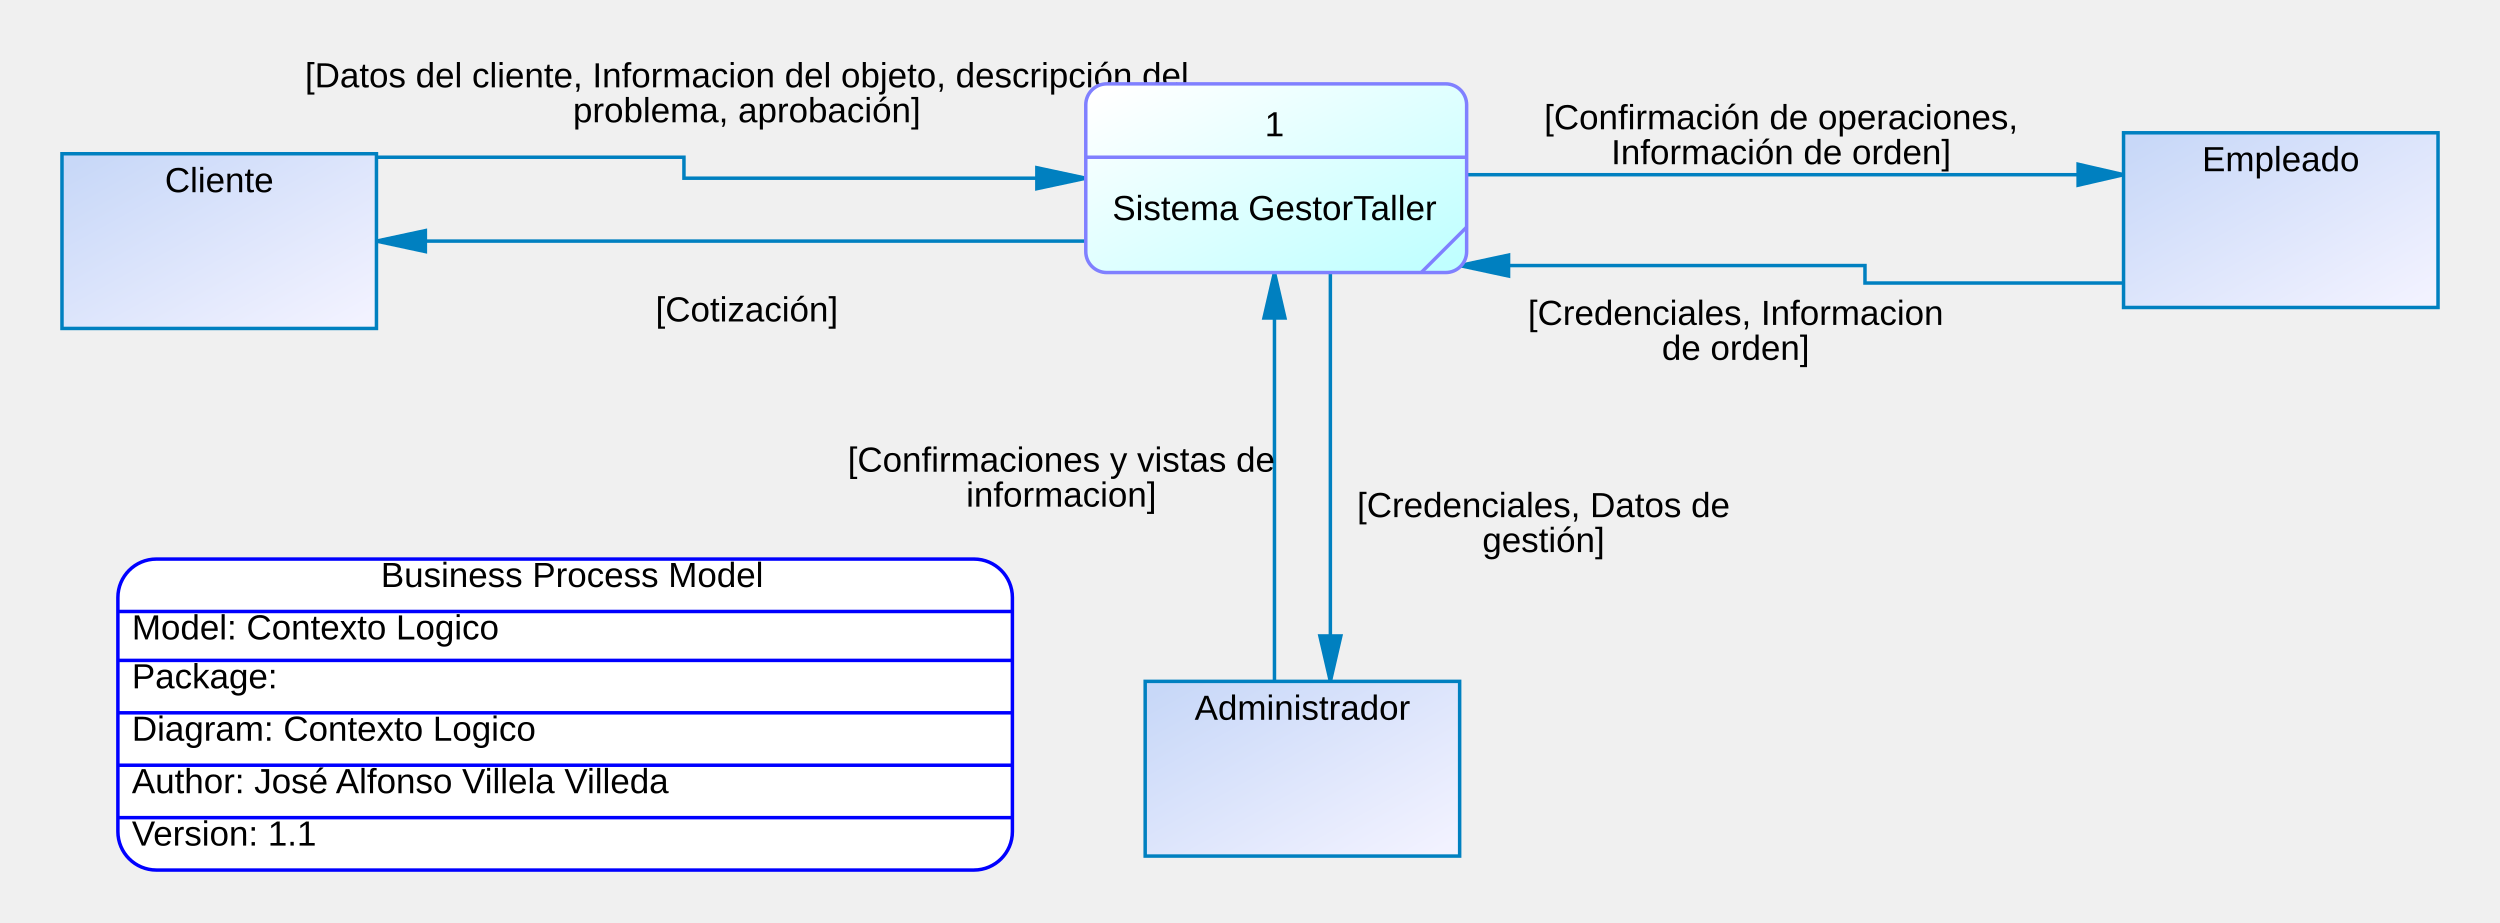
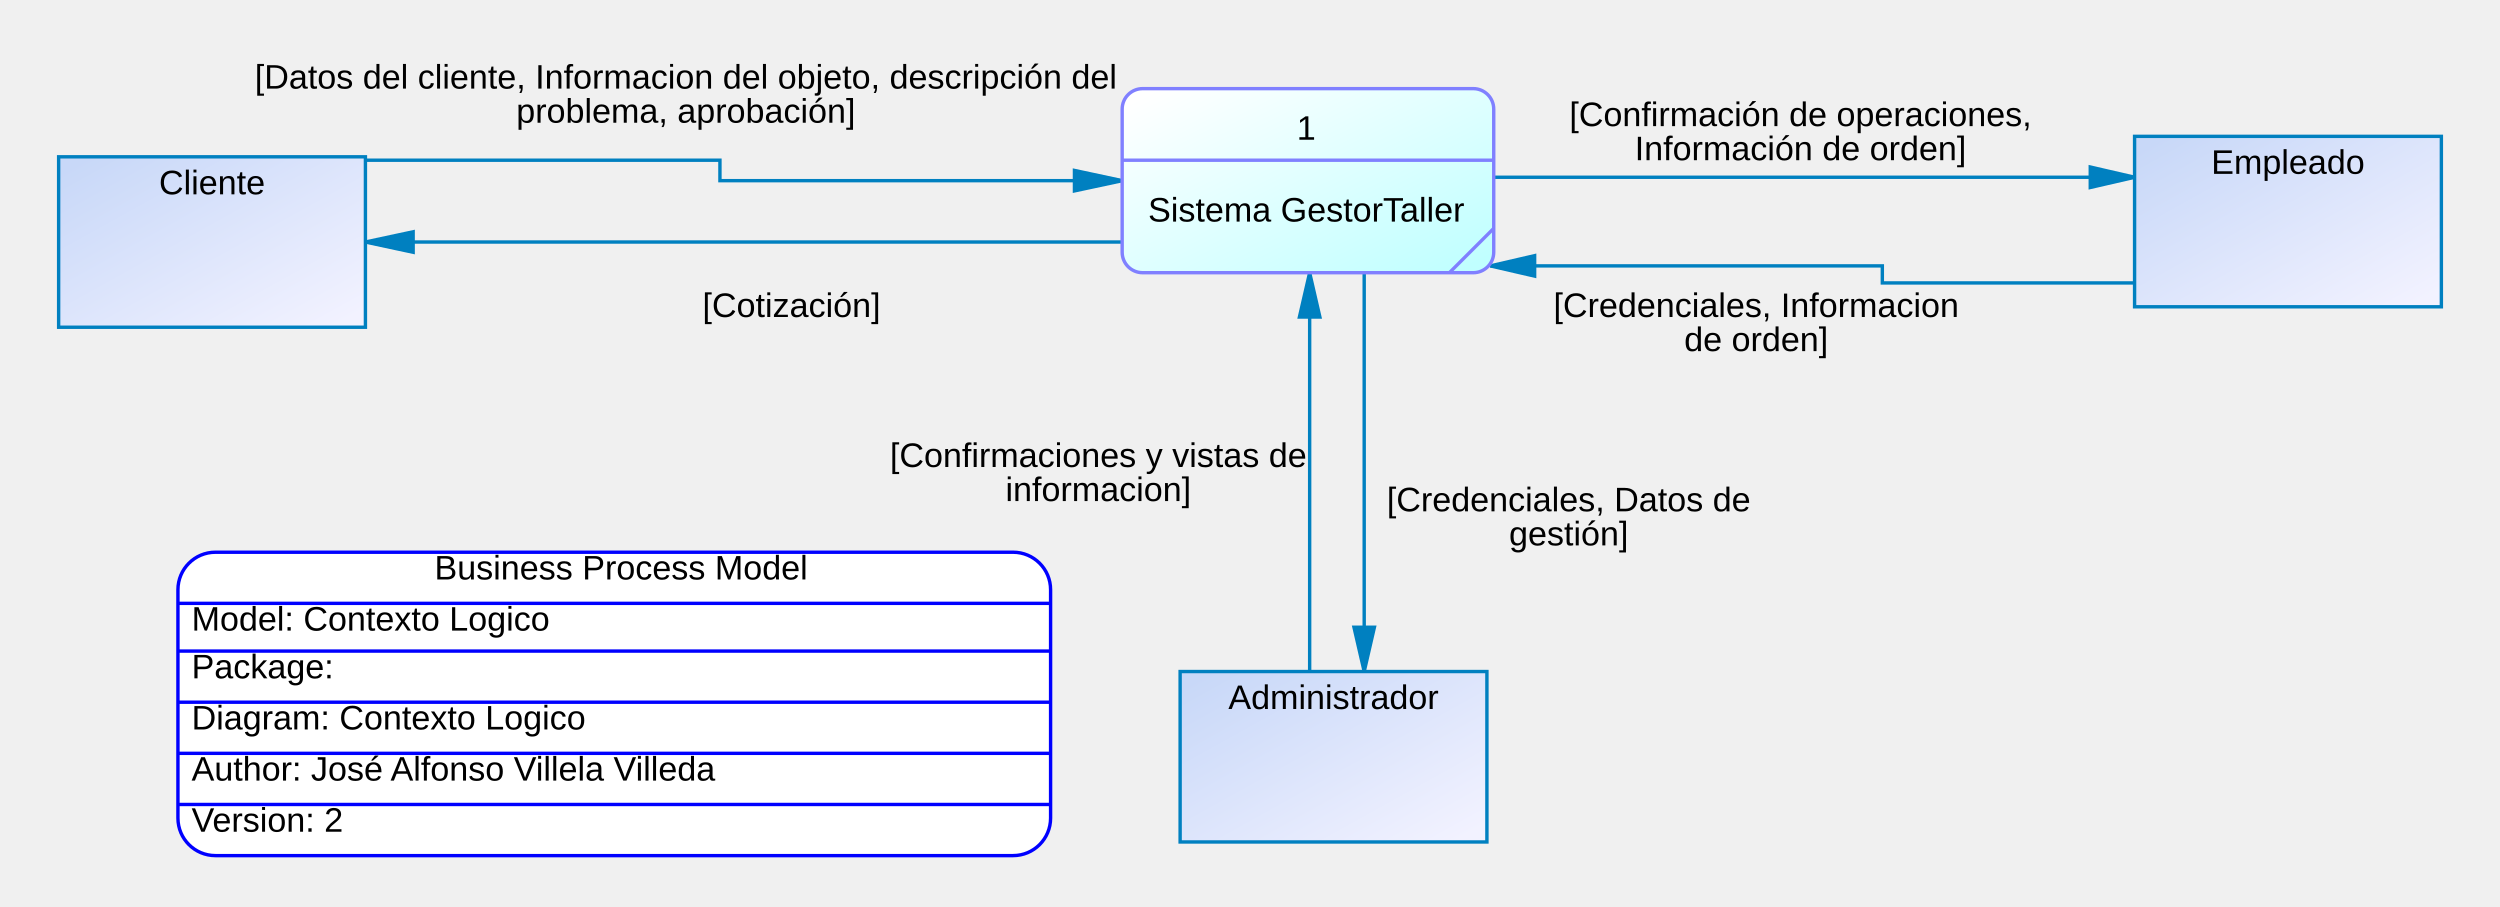
- <svg xmlns="http://www.w3.org/2000/svg" xmlns:xlink="http://www.w3.org/1999/xlink" width="187mm" height="69mm" version="1.1" viewBox="0 0 710 264">
-   <rect x="31" y="160" rx="11" ry="11" fill="#ffffff" width="256" height="89" stroke="#0000ff" stroke-width="1" />
-   <text x="161" y="168" fill="#000000" font-size="10" font-family="'Arial Unicode MS','Arial'" text-anchor="middle">Business Process Model</text>
-   <text x="35" y="183" fill="#000000" font-size="10" font-family="'Arial Unicode MS','Arial'" text-anchor="start">Model: Contexto Logico</text>
-   <text x="35" y="197" fill="#000000" font-size="10" font-family="'Arial Unicode MS','Arial'" text-anchor="start">Package: </text>
-   <text x="35" y="212" fill="#000000" font-size="10" font-family="'Arial Unicode MS','Arial'" text-anchor="start">Diagram: Contexto Logico</text>
-   <text x="35" y="227" fill="#000000" font-size="10" font-family="'Arial Unicode MS','Arial'" text-anchor="start">Author: José Alfonso Villela Villeda</text>
-   <text x="35" y="242" fill="#000000" font-size="10" font-family="'Arial Unicode MS','Arial'" text-anchor="start">Version: 1.1</text>
-   <line x1="31" x2="287" y1="234" y2="234" stroke="#0000ff" stroke-width="1" />
-   <line x1="31" x2="287" y1="219" y2="219" stroke="#0000ff" stroke-width="1" />
-   <line x1="31" x2="287" y1="204" y2="204" stroke="#0000ff" stroke-width="1" />
-   <line x1="31" x2="287" y1="189" y2="189" stroke="#0000ff" stroke-width="1" />
-   <line x1="31" x2="287" y1="175" y2="175" stroke="#0000ff" stroke-width="1" />
-   <a target="_parent" xlink:href="Repo4.htm#14">
-     <polyline fill="none" points="105,45 193,45 193,51 308,51" stroke="#0080c0" stroke-width="1" />
-     <polygon fill="#0080c0" points="308,51 294,54 294,48" stroke="#0080c0" stroke-width="1" stroke-linejoin="miter" />
-     <text x="211" y="25" fill="#000000" font-size="10" font-family="'Arial Unicode MS','Arial'" text-anchor="middle">[Datos del cliente, Informacion del objeto, descripción del </text>
-     <text x="211" y="35" fill="#000000" font-size="10" font-family="'Arial Unicode MS','Arial'" text-anchor="middle">problema, aprobación]</text>
+ <svg xmlns="http://www.w3.org/2000/svg" xmlns:xlink="http://www.w3.org/1999/xlink" width="193mm" height="70mm" version="1.1" viewBox="0 0 729 266">
+   <rect x="50" y="162" rx="11" ry="11" fill="#ffffff" width="256" height="89" stroke="#0000ff" stroke-width="1" />
+   <text x="180" y="170" fill="#000000" font-size="10" font-family="'Arial Unicode MS','Arial'" text-anchor="middle">Business Process Model</text>
+   <text x="54" y="185" fill="#000000" font-size="10" font-family="'Arial Unicode MS','Arial'" text-anchor="start">Model: Contexto Logico</text>
+   <text x="54" y="199" fill="#000000" font-size="10" font-family="'Arial Unicode MS','Arial'" text-anchor="start">Package: </text>
+   <text x="54" y="214" fill="#000000" font-size="10" font-family="'Arial Unicode MS','Arial'" text-anchor="start">Diagram: Contexto Logico</text>
+   <text x="54" y="229" fill="#000000" font-size="10" font-family="'Arial Unicode MS','Arial'" text-anchor="start">Author: José Alfonso Villela Villeda</text>
+   <text x="54" y="244" fill="#000000" font-size="10" font-family="'Arial Unicode MS','Arial'" text-anchor="start">Version: 2</text>
+   <line x1="50" x2="306" y1="236" y2="236" stroke="#0000ff" stroke-width="1" />
+   <line x1="50" x2="306" y1="221" y2="221" stroke="#0000ff" stroke-width="1" />
+   <line x1="50" x2="306" y1="206" y2="206" stroke="#0000ff" stroke-width="1" />
+   <line x1="50" x2="306" y1="191" y2="191" stroke="#0000ff" stroke-width="1" />
+   <line x1="50" x2="306" y1="177" y2="177" stroke="#0000ff" stroke-width="1" />
+   <a target="_parent" xlink:href="Repo4.htm#22">
+     <polyline fill="none" points="105,47 209,47 209,53 327,53" stroke="#0080c0" stroke-width="1" />
+     <polygon fill="#0080c0" points="327,53 313,56 313,50" stroke="#0080c0" stroke-width="1" stroke-linejoin="miter" />
+     <text x="199" y="26" fill="#000000" font-size="10" font-family="'Arial Unicode MS','Arial'" text-anchor="middle">[Datos del cliente, Informacion del objeto, descripción del </text>
+     <text x="199" y="36" fill="#000000" font-size="10" font-family="'Arial Unicode MS','Arial'" text-anchor="middle">problema, aprobación]</text>
+   </a>
+   <a target="_parent" xlink:href="Repo4.htm#27">
+     <polyline fill="none" points="624,83 550,83 550,78 435,78" stroke="#0080c0" stroke-width="1" />
+     <polygon fill="#0080c0" points="435,78 448,75 448,81" stroke="#0080c0" stroke-width="1" stroke-linejoin="miter" />
+     <text x="513" y="93" fill="#000000" font-size="10" font-family="'Arial Unicode MS','Arial'" text-anchor="middle">[Credenciales, Informacion </text>
+     <text x="513" y="103" fill="#000000" font-size="10" font-family="'Arial Unicode MS','Arial'" text-anchor="middle">de orden]</text>
+   </a>
+   <a target="_parent" xlink:href="Repo4.htm#12">
+     <polyline fill="none" points="382,197 382,80" stroke="#0080c0" stroke-width="1" />
+     <polygon fill="#0080c0" points="382,80 385,93 379,93" stroke="#0080c0" stroke-width="1" stroke-linejoin="miter" />
+     <text x="458" y="150" fill="#000000" font-size="10" font-family="'Arial Unicode MS','Arial'" text-anchor="middle">[Credenciales, Datos de </text>
+     <text x="458" y="160" fill="#000000" font-size="10" font-family="'Arial Unicode MS','Arial'" text-anchor="middle">gestión]</text>
+   </a>
+   <a target="_parent" xlink:href="Repo4.htm#7">
+     <polyline fill="none" points="436,52 624,52" stroke="#0080c0" stroke-width="1" />
+     <polygon fill="#0080c0" points="624,52 611,55 611,49" stroke="#0080c0" stroke-width="1" stroke-linejoin="miter" />
+     <text x="526" y="37" fill="#000000" font-size="10" font-family="'Arial Unicode MS','Arial'" text-anchor="middle">[Confirmación de operaciones, </text>
+     <text x="526" y="47" fill="#000000" font-size="10" font-family="'Arial Unicode MS','Arial'" text-anchor="middle">Información de orden]</text>
  </a>
  <a target="_parent" xlink:href="Repo4.htm#17">
-     <polyline fill="none" points="605,81 531,81 531,76 415,76" stroke="#0080c0" stroke-width="1" />
-     <polygon fill="#0080c0" points="415,76 429,73 429,79" stroke="#0080c0" stroke-width="1" stroke-linejoin="miter" />
-     <text x="494" y="93" fill="#000000" font-size="10" font-family="'Arial Unicode MS','Arial'" text-anchor="middle">[Credenciales, Informacion </text>
-     <text x="494" y="103" fill="#000000" font-size="10" font-family="'Arial Unicode MS','Arial'" text-anchor="middle">de orden]</text>
-   </a>
-   <a target="_parent" xlink:href="Repo4.htm#11">
-     <polyline fill="none" points="362,195 362,78" stroke="#0080c0" stroke-width="1" />
-     <polygon fill="#0080c0" points="362,78 365,91 359,91" stroke="#0080c0" stroke-width="1" stroke-linejoin="miter" />
-     <text x="439" y="148" fill="#000000" font-size="10" font-family="'Arial Unicode MS','Arial'" text-anchor="middle">[Credenciales, Datos de </text>
-     <text x="439" y="158" fill="#000000" font-size="10" font-family="'Arial Unicode MS','Arial'" text-anchor="middle">gestión]</text>
+     <polyline fill="none" points="327,71 105,71" stroke="#0080c0" stroke-width="1" />
+     <polygon fill="#0080c0" points="105,71 119,68 119,74" stroke="#0080c0" stroke-width="1" stroke-linejoin="miter" />
+     <text x="230" y="93" fill="#000000" font-size="10" font-family="'Arial Unicode MS','Arial'" text-anchor="middle">[Cotización]</text>
  </a>
  <a target="_parent" xlink:href="Repo4.htm#2">
-     <polyline fill="none" points="417,50 605,50" stroke="#0080c0" stroke-width="1" />
-     <polygon fill="#0080c0" points="605,50 592,53 592,47" stroke="#0080c0" stroke-width="1" stroke-linejoin="miter" />
-     <text x="507" y="37" fill="#000000" font-size="10" font-family="'Arial Unicode MS','Arial'" text-anchor="middle">[Confirmación de operaciones, </text>
-     <text x="507" y="47" fill="#000000" font-size="10" font-family="'Arial Unicode MS','Arial'" text-anchor="middle">Información de orden]</text>
-   </a>
-   <a target="_parent" xlink:href="Repo4.htm#8">
-     <polyline fill="none" points="308,69 105,69" stroke="#0080c0" stroke-width="1" />
-     <polygon fill="#0080c0" points="105,69 119,66 119,72" stroke="#0080c0" stroke-width="1" stroke-linejoin="miter" />
-     <text x="211" y="92" fill="#000000" font-size="10" font-family="'Arial Unicode MS','Arial'" text-anchor="middle">[Cotización]</text>
-   </a>
-   <a target="_parent" xlink:href="Repo4.htm#5">
-     <polyline fill="none" points="378,78 378,195" stroke="#0080c0" stroke-width="1" />
-     <polygon fill="#0080c0" points="378,195 375,182 381,182" stroke="#0080c0" stroke-width="1" stroke-linejoin="miter" />
-     <text x="301" y="135" fill="#000000" font-size="10" font-family="'Arial Unicode MS','Arial'" text-anchor="middle">[Confirmaciones y vistas de </text>
-     <text x="301" y="145" fill="#000000" font-size="10" font-family="'Arial Unicode MS','Arial'" text-anchor="middle">informacion]</text>
+     <polyline fill="none" points="398,80 398,197" stroke="#0080c0" stroke-width="1" />
+     <polygon fill="#0080c0" points="398,197 395,184 401,184" stroke="#0080c0" stroke-width="1" stroke-linejoin="miter" />
+     <text x="320" y="137" fill="#000000" font-size="10" font-family="'Arial Unicode MS','Arial'" text-anchor="middle">[Confirmaciones y vistas de </text>
+     <text x="320" y="147" fill="#000000" font-size="10" font-family="'Arial Unicode MS','Arial'" text-anchor="middle">informacion]</text>
  </a>
  <defs>
    <linearGradient id="Gradient1" x1="0%" x2="100%" y1="0%" y2="100%" gradientUnits="objectBoundingBox">
      <stop offset="5%" stop-color="#c8d8f8" />
      <stop offset="95%" stop-color="#f2f2ff" />
    </linearGradient>
  </defs>
-   <rect x="15" y="44" fill="url(#Gradient1)" width="90" height="50" stroke="#0080c0" stroke-width="1" />
-   <text x="60" y="55" fill="#000000" font-size="10" font-family="'Arial Unicode MS','Arial'" text-anchor="middle">Cliente</text>
+   <rect x="15" y="46" fill="url(#Gradient1)" width="90" height="50" stroke="#0080c0" stroke-width="1" />
+   <text x="60" y="57" fill="#000000" font-size="10" font-family="'Arial Unicode MS','Arial'" text-anchor="middle">Cliente</text>
  <defs>
    <linearGradient id="Gradient2" x1="0%" x2="100%" y1="0%" y2="100%" gradientUnits="objectBoundingBox">
      <stop offset="5%" stop-color="#c8d8f8" />
      <stop offset="95%" stop-color="#f2f2ff" />
    </linearGradient>
  </defs>
-   <rect x="605" y="38" fill="url(#Gradient2)" width="90" height="50" stroke="#0080c0" stroke-width="1" />
-   <text x="650" y="49" fill="#000000" font-size="10" font-family="'Arial Unicode MS','Arial'" text-anchor="middle">Empleado</text>
-   <a target="_parent" xlink:href="Repo2.htm#6">
+   <rect x="624" y="40" fill="url(#Gradient2)" width="90" height="50" stroke="#0080c0" stroke-width="1" />
+   <text x="669" y="51" fill="#000000" font-size="10" font-family="'Arial Unicode MS','Arial'" text-anchor="middle">Empleado</text>
+   <a target="_parent" xlink:href="Repo2.htm#7">
    <defs>
      <linearGradient id="Gradient3" x1="0%" x2="100%" y1="0%" y2="100%" gradientUnits="objectBoundingBox">
        <stop offset="5%" stop-color="#c8d8f8" />
        <stop offset="95%" stop-color="#f2f2ff" />
      </linearGradient>
    </defs>
-     <rect x="325" y="195" fill="url(#Gradient3)" width="90" height="50" stroke="#0080c0" stroke-width="1" />
-     <text x="370" y="206" fill="#000000" font-size="10" font-family="'Arial Unicode MS','Arial'" text-anchor="middle">Administrador</text>
+     <rect x="344" y="197" fill="url(#Gradient3)" width="90" height="50" stroke="#0080c0" stroke-width="1" />
+     <text x="389" y="208" fill="#000000" font-size="10" font-family="'Arial Unicode MS','Arial'" text-anchor="middle">Administrador</text>
  </a>
  <a target="_parent" xlink:href="Repo3.htm#2">
    <defs>
      <linearGradient id="Gradient4" x1="0%" x2="100%" y1="0%" y2="100%" gradientUnits="objectBoundingBox">
        <stop offset="5%" stop-color="#ffffff" />
        <stop offset="95%" stop-color="#c0ffff" />
      </linearGradient>
    </defs>
-     <rect x="308" y="24" rx="6" ry="6" fill="url(#Gradient4)" width="109" height="54" stroke="#8080ff" stroke-width="1" />
-     <line x1="404" x2="417" y1="78" y2="65" stroke="#8080ff" stroke-width="1" />
-     <text x="362" y="39" fill="#000000" font-size="10" font-family="'Arial Unicode MS','Arial'" text-anchor="middle">1</text>
-     <line x1="308" x2="417" y1="45" y2="45" stroke="#8080ff" stroke-width="1" />
-     <text x="362" y="63" fill="#000000" font-size="10" font-family="'Arial Unicode MS','Arial'" text-anchor="middle">Sistema GestorTaller</text>
+     <rect x="327" y="26" rx="6" ry="6" fill="url(#Gradient4)" width="109" height="54" stroke="#8080ff" stroke-width="1" />
+     <line x1="423" x2="436" y1="80" y2="67" stroke="#8080ff" stroke-width="1" />
+     <text x="381" y="41" fill="#000000" font-size="10" font-family="'Arial Unicode MS','Arial'" text-anchor="middle">1</text>
+     <line x1="327" x2="436" y1="47" y2="47" stroke="#8080ff" stroke-width="1" />
+     <text x="381" y="65" fill="#000000" font-size="10" font-family="'Arial Unicode MS','Arial'" text-anchor="middle">Sistema GestorTaller</text>
  </a>
</svg>
